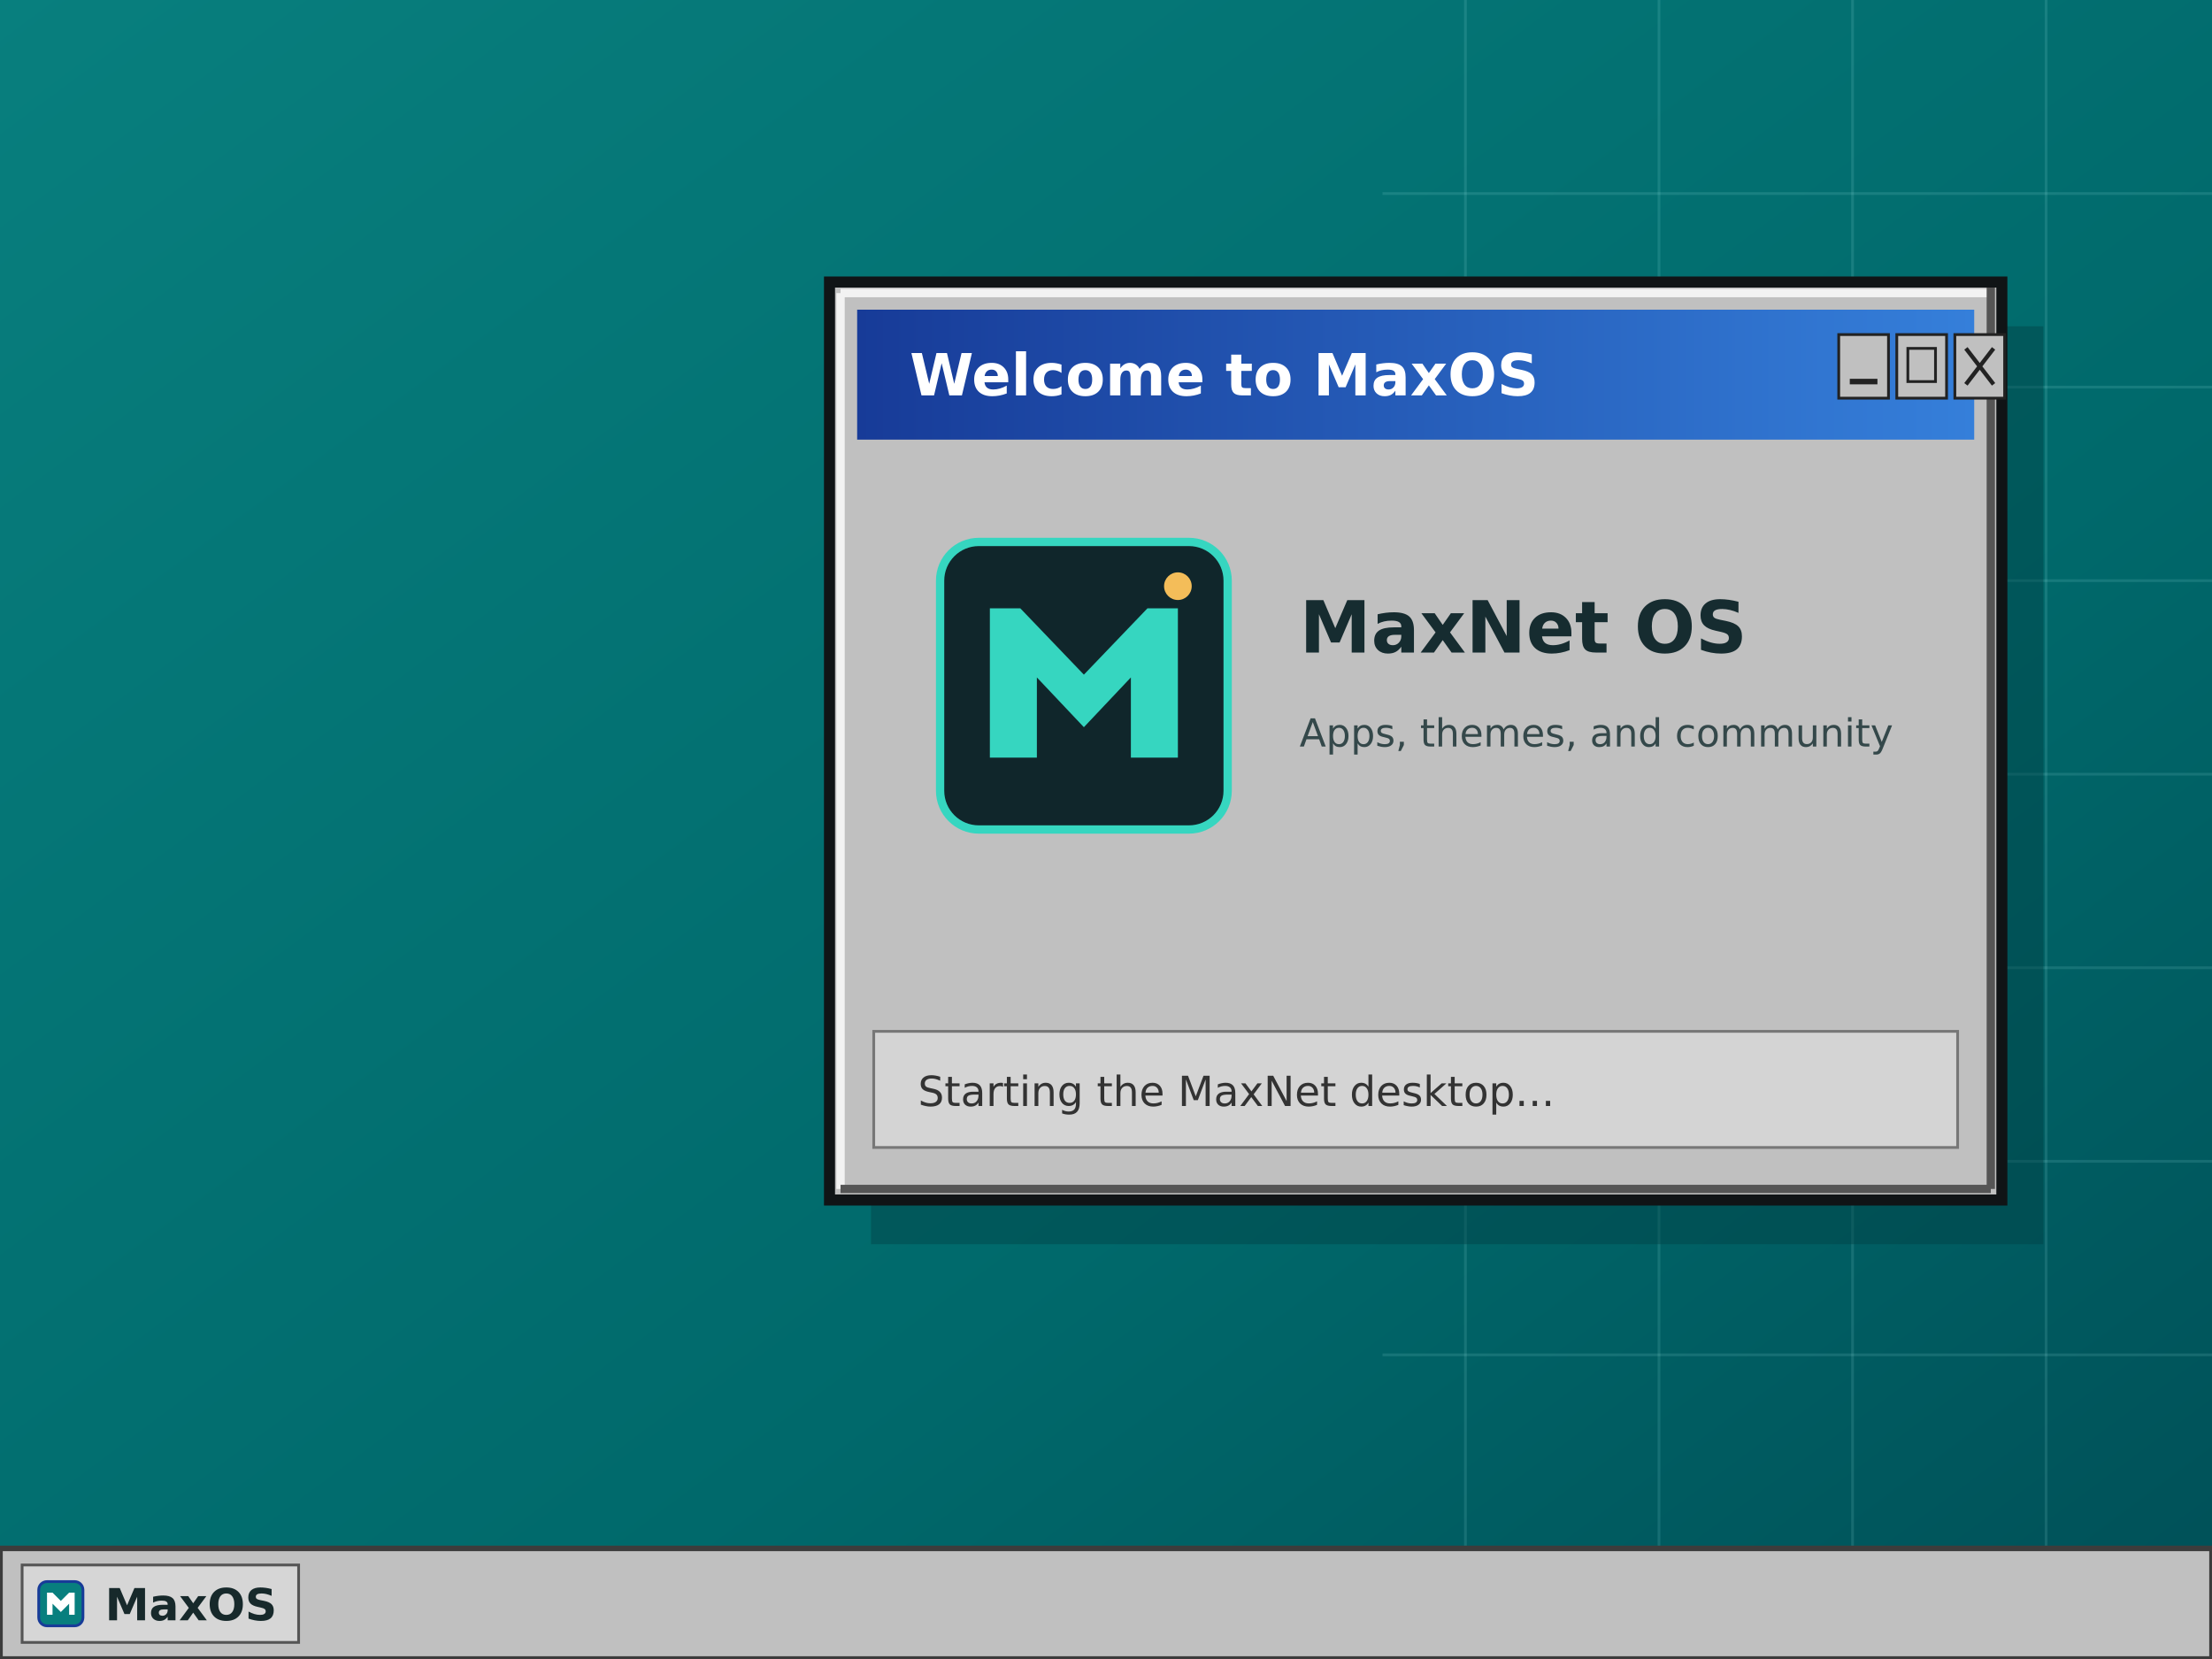
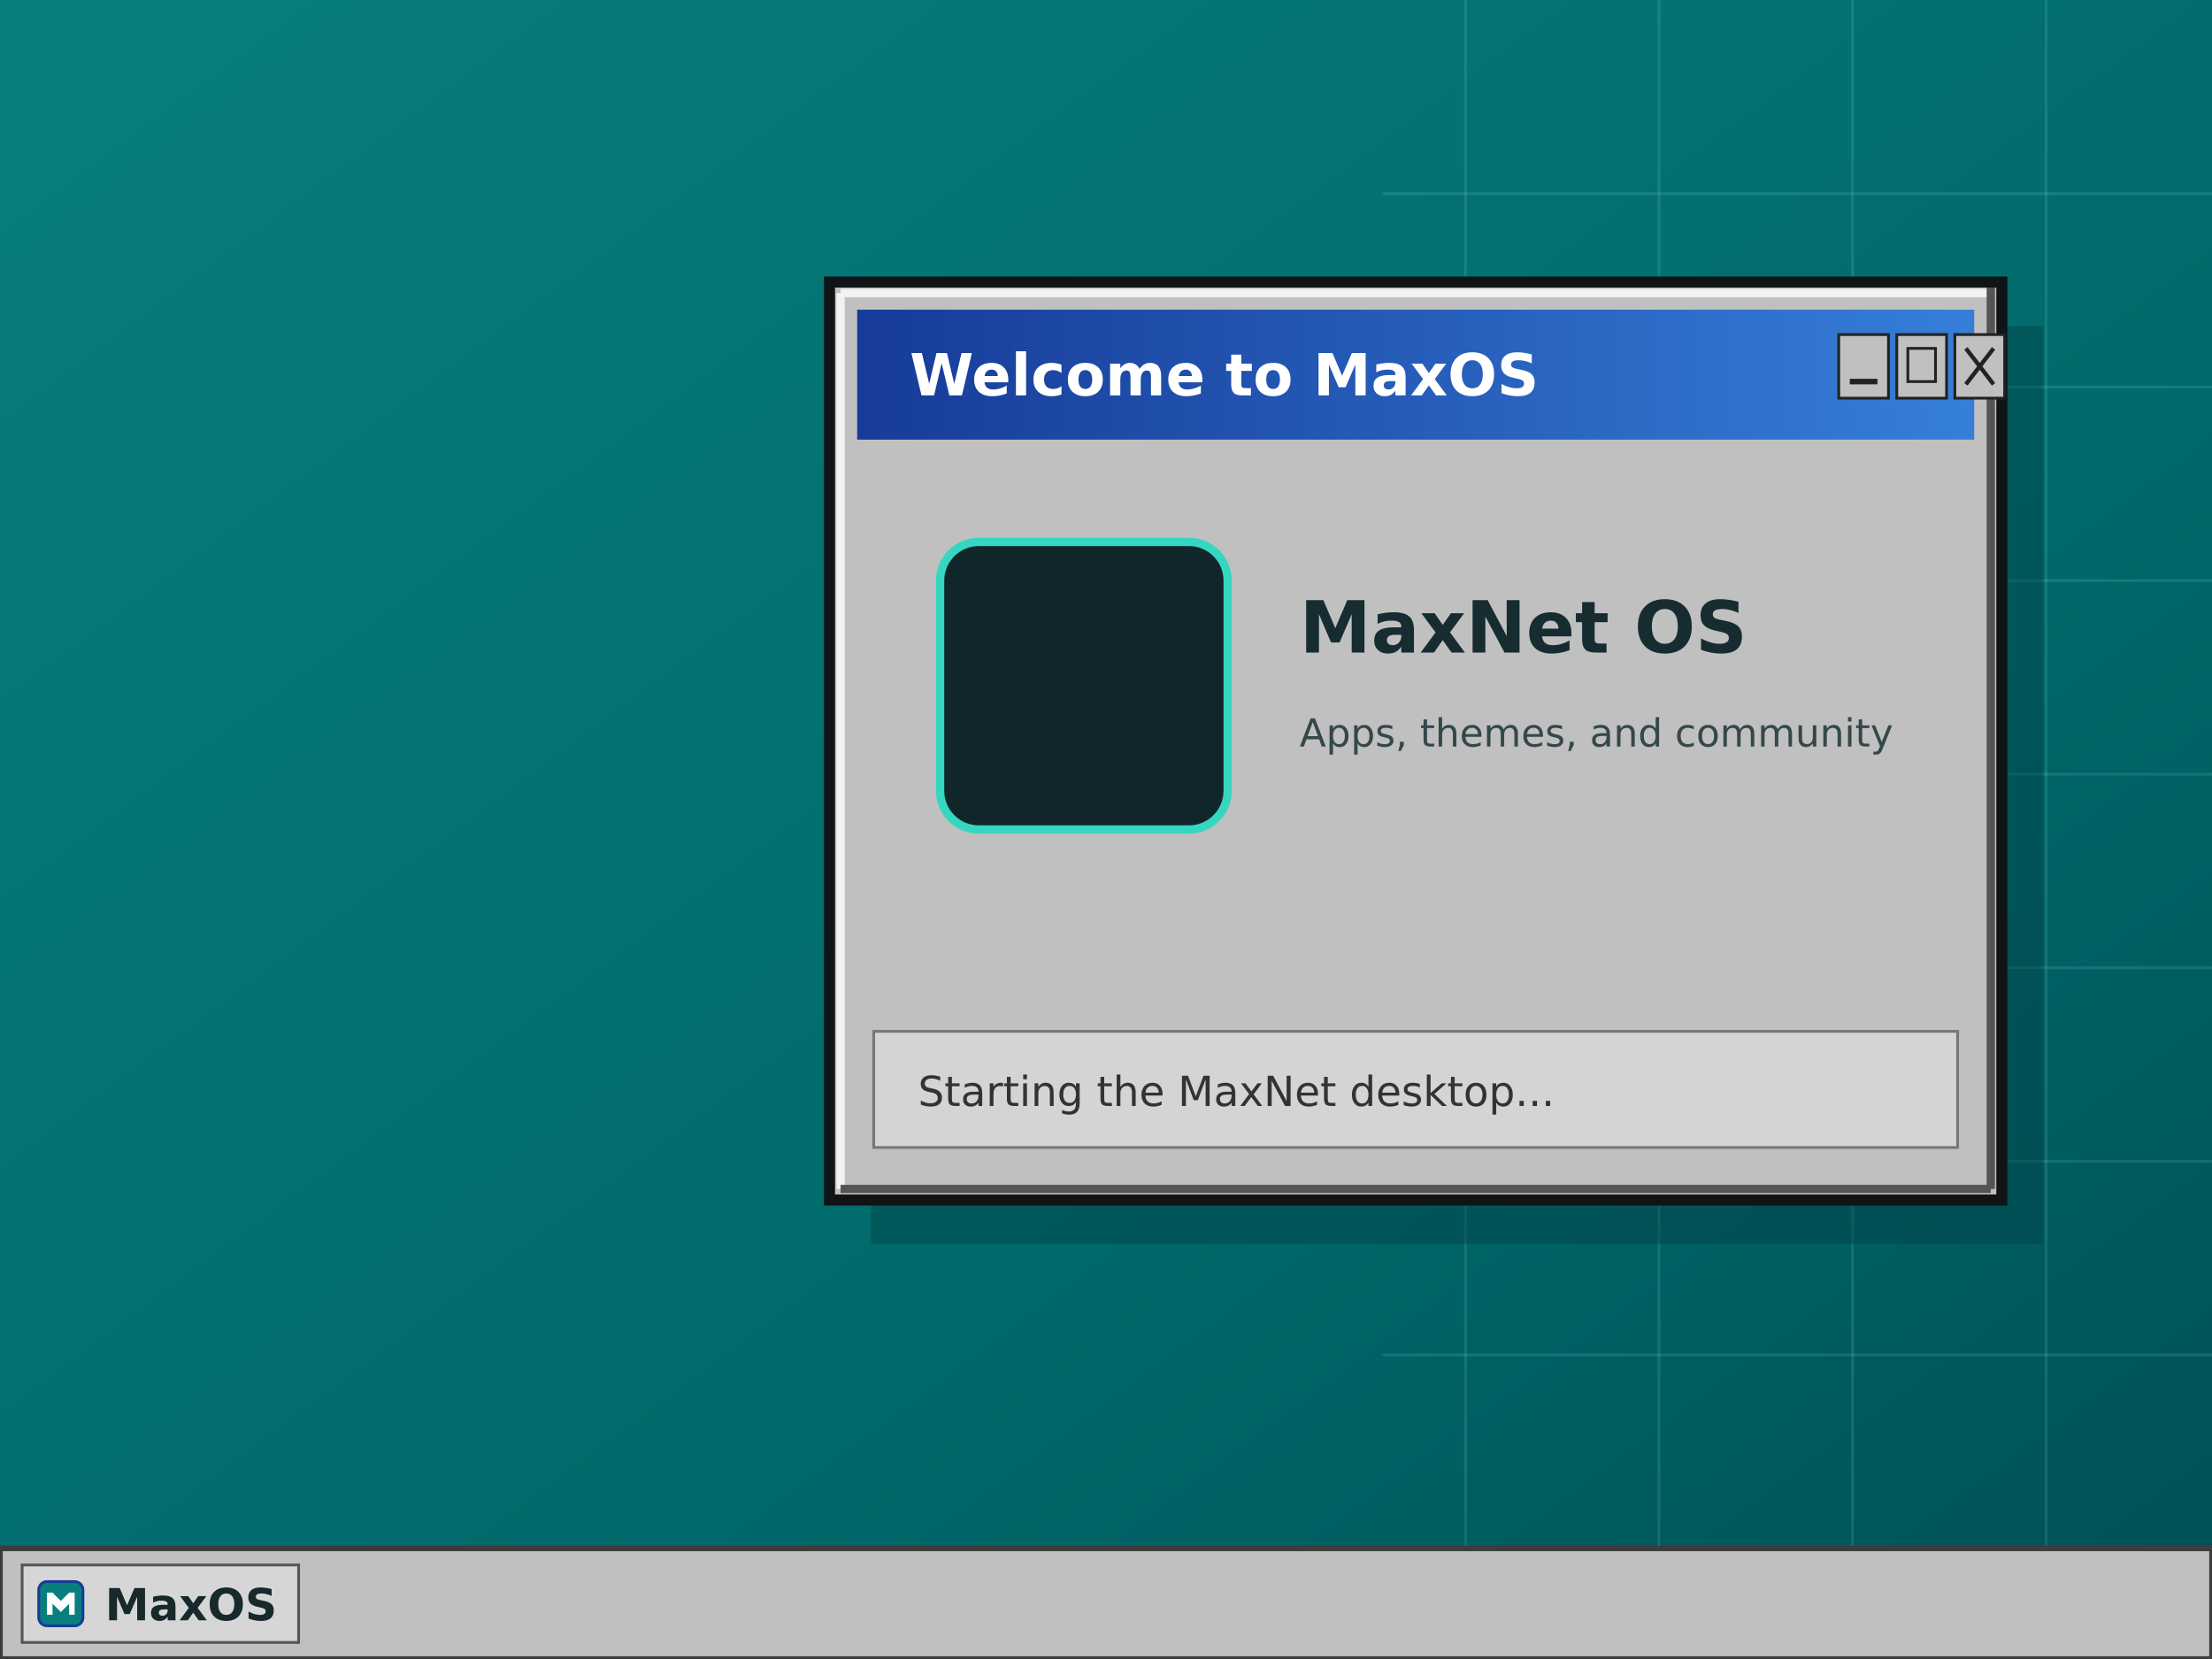
<svg xmlns="http://www.w3.org/2000/svg" width="800" height="600" viewBox="0 0 800 600">
  <defs>
    <linearGradient id="bg" x1="0" y1="0" x2="1" y2="1">
      <stop offset="0" stop-color="#087f7e" />
      <stop offset=".62" stop-color="#00696b" />
      <stop offset="1" stop-color="#004f57" />
    </linearGradient>
    <linearGradient id="titlebar" x1="0" y1="0" x2="1" y2="0">
      <stop stop-color="#173b98" />
      <stop offset="1" stop-color="#357fda" />
    </linearGradient>
  </defs>
  <rect width="800" height="600" fill="url(#bg)" />
  <g fill="none" stroke="#b7ffff" stroke-opacity=".12">
    <path d="M530 0v560M600 0v560M670 0v560M740 0v560" />
    <path d="M500 70h300M500 140h300M500 210h300M500 280h300M500 350h300M500 420h300M500 490h300" />
  </g>
  <rect x="315" y="118" width="424" height="332" fill="#003f42" opacity=".42" />
  <rect x="300" y="102" width="424" height="332" fill="#c0c0c0" stroke="#101416" stroke-width="4" />
  <path d="M304 106h416M304 106v324" stroke="#fff" stroke-width="3" opacity=".8" />
  <path d="M720 430H304M720 430V104" stroke="#555" stroke-width="3" />
  <rect x="310" y="112" width="404" height="47" fill="url(#titlebar)" />
  <text x="329" y="143" fill="#fff" font-family="DejaVu Sans, Arial, sans-serif" font-size="21" font-weight="700">Welcome to MaxOS</text>
  <g transform="translate(665 121)">
    <rect width="18" height="23" fill="#c0c0c0" stroke="#222" />
    <path d="M4 17h10" stroke="#222" stroke-width="2" />
    <rect x="21" width="18" height="23" fill="#c0c0c0" stroke="#222" />
    <path d="M25 5h10v12H25z" fill="none" stroke="#222" />
    <rect x="42" width="18" height="23" fill="#c0c0c0" stroke="#222" />
    <path d="m46 5 10 13m0-13L46 18" stroke="#222" stroke-width="1.5" />
  </g>
  <rect x="340" y="196" width="104" height="104" rx="14" fill="#10262b" stroke="#36d6c0" stroke-width="3" />
-   <path d="M358 274v-54h11l23 24 23-24h11v54h-17v-29l-17 18-17-18v29z" fill="#36d6c0" />
-   <circle cx="426" cy="212" r="5" fill="#f4bd59" />
  <text x="470" y="236" fill="#162c30" font-family="DejaVu Sans, Arial, sans-serif" font-size="26" font-weight="700">MaxNet OS</text>
  <text x="470" y="270" fill="#34484a" font-family="DejaVu Sans, Arial, sans-serif" font-size="14">Apps, themes, and community</text>
  <rect x="316" y="373" width="392" height="42" fill="#d4d4d4" stroke="#777" />
  <text x="332" y="400" fill="#333" font-family="DejaVu Sans, Arial, sans-serif" font-size="15">Starting the MaxNet desktop...</text>
  <rect y="560" width="800" height="40" fill="#c0c0c0" stroke="#3c3c3c" stroke-width="2" />
  <rect x="8" y="566" width="100" height="28" fill="#d6d6d6" stroke="#555" />
  <rect x="14" y="572" width="16" height="16" rx="3" fill="#087f7e" stroke="#173b98" />
  <path d="M17 584v-8h2l3 3 3-3h2v8h-2v-4l-3 3-3-3v4z" fill="#fff" />
  <text x="38" y="586" fill="#17292b" font-family="DejaVu Sans, Arial, sans-serif" font-size="16" font-weight="700">MaxOS</text>
</svg>
